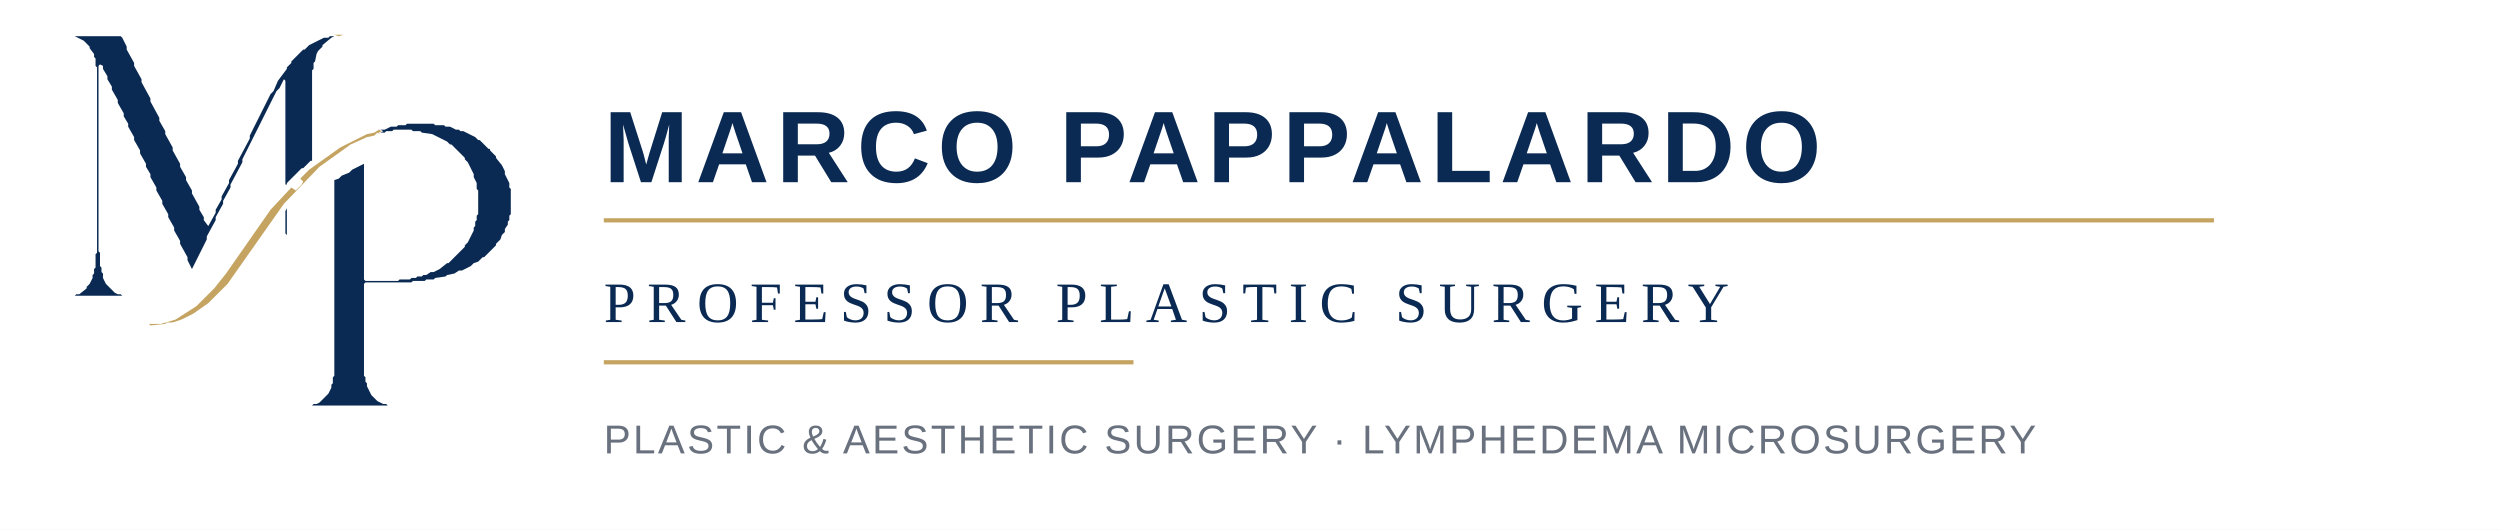
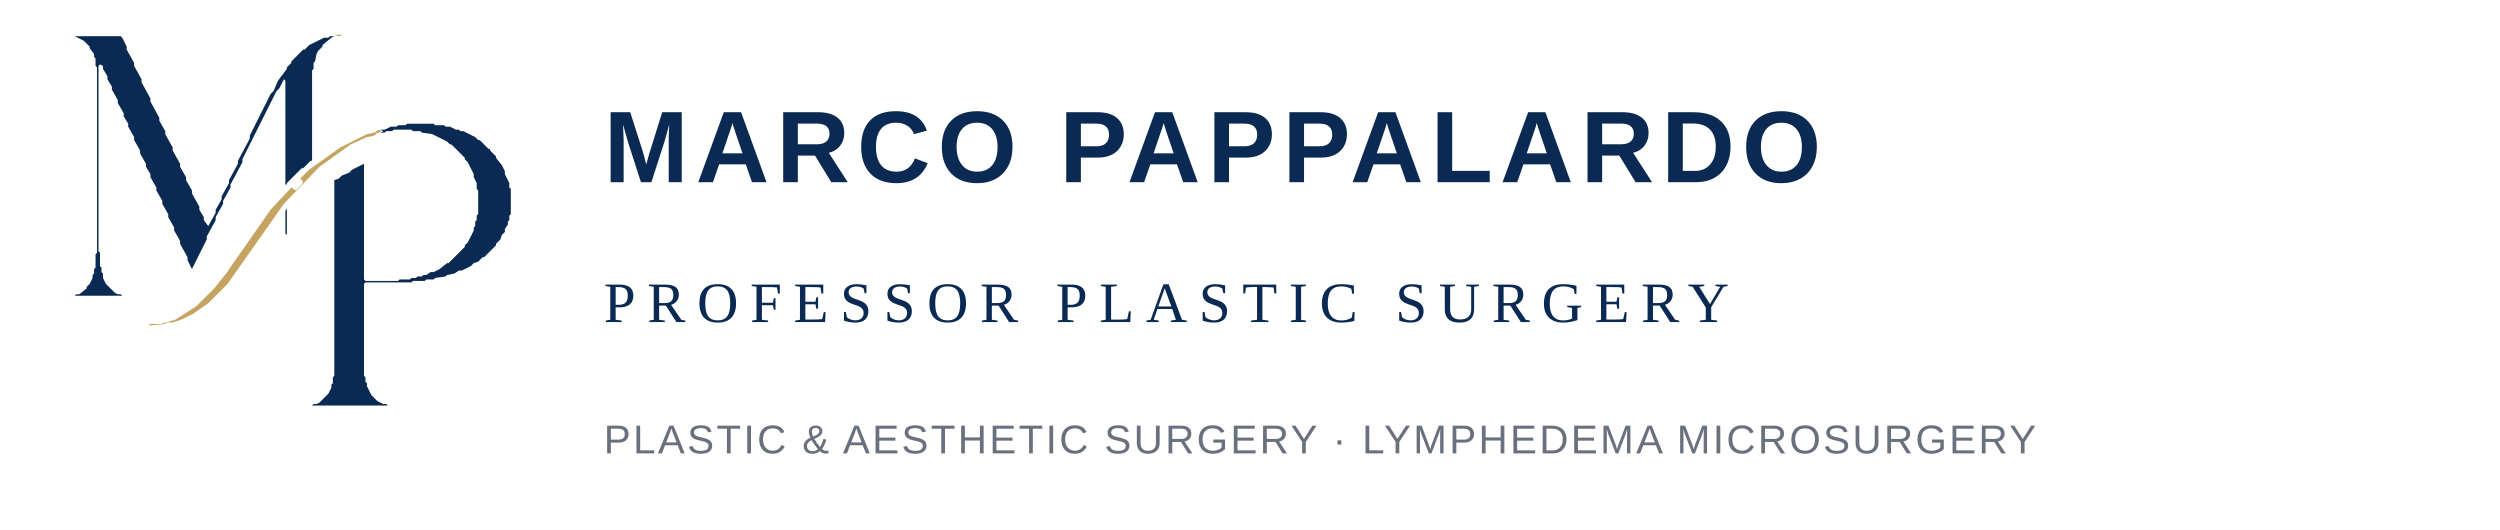
<svg xmlns="http://www.w3.org/2000/svg" viewBox="0 0 1180 250" role="img" aria-labelledby="title desc">
  <rect width="1180" height="250" fill="#ffffff" />
  <g transform="translate(8 8) scale(0.70)">
    <path d="M182,129L181,131L181,146L182,147L182,153ZM309,81L301,77L299,77L298,76L296,76L292,74L289,74L288,73L282,73L281,72L263,72L262,73L257,73L256,74L252,74L248,76L245,76L247,77L245,78L248,78L249,77L253,77L254,76L266,76L267,77L272,77L273,78L280,79L290,84L292,86L293,86L302,95L302,96L304,98L308,106L308,108L310,112L310,116L311,117L311,133L310,134L310,137L309,138L309,141L308,142L308,144L304,152L302,154L302,155L291,166L290,166L285,170L281,172L279,172L276,174L274,174L273,175L270,175L269,176L266,176L265,177L258,177L257,178L235,178L234,177L234,99L226,103L224,105L219,107L217,109L214,110L214,242L213,243L213,247L212,248L212,250L210,254L204,260L202,261L200,261L199,262L196,262L252,262L250,262L249,261L247,261L243,259L239,255L236,249L236,247L235,246L235,243L234,242L234,180L235,179L266,179L267,178L275,178L276,177L281,177L282,176L289,175L290,174L295,173L298,171L300,171L306,168L308,166L311,165L314,162L315,162L323,154L323,153L326,150L327,147L329,145L329,143L331,140L331,138L332,137L332,134L333,133L333,116L332,115L332,112L329,106L329,104L327,100L323,95L323,94L319,90L319,89L318,89L312,83L311,83ZM36,188L74,188L71,188L70,187L68,187L66,186L60,180L58,176L58,173L57,172L57,169L56,168L56,159L55,158L55,33L56,32L58,33L58,35L61,40L61,42L64,47L64,49L68,56L68,58L72,65L72,67L75,72L75,74L79,81L79,83L83,90L83,92L87,99L87,101L90,106L90,108L94,115L94,117L98,124L98,126L102,133L102,135L106,142L106,144L110,151L110,153L115,162L115,164L118,170L128,150L128,148L134,137L134,135L139,126L139,124L144,115L144,113L152,98L152,96L175,50L177,48L180,42L181,43L181,113L182,113L182,112L192,102L193,102L198,97L199,97L199,36L200,35L200,31L201,30L202,25L203,23L206,20L206,19L212,14L214,13L216,13L211,13L210,14L207,14L197,19L194,22L193,22L185,30L185,31L182,34L182,35L176,43L173,50L171,52L157,80L157,82L149,97L149,99L143,110L143,112L138,121L138,123L134,130L134,132L129,141L126,137L126,135L123,130L123,128L118,119L118,117L114,110L114,108L110,101L110,99L105,90L105,88L100,79L100,77L96,70L96,68L90,57L90,55L84,44L84,42L79,33L79,31L74,22L74,20L71,14L70,13L35,13L39,13L45,16L49,20L49,21L52,25L52,27L53,28L53,33L54,34L54,159L53,160L53,169L52,170L52,173L51,174L51,176L49,180L47,182L47,183L42,187L40,187L39,188Z" fill="#0a2a53" fill-rule="evenodd" />
    <path d="M246,77L244,76L241,78L236,79L218,88L197,103L191,109L193,111L192,113L188,117L185,115L171,130L141,173L133,183L121,195L107,204L97,207L89,207L90,208L100,207L101,206L105,206L111,204L119,200L129,193L142,180L180,126L204,101L225,86L236,81L241,80L243,78L245,79L244,78ZM214,12L217,13L220,12Z" fill="#c5a462" fill-rule="evenodd" />
  </g>
  <g transform="translate(285 34)">
    <text x="0" y="52" fill="#0a2a53" font-family="Arial, Helvetica, sans-serif" font-size="48" font-weight="700" letter-spacing="3.4">MARCO PAPPALARDO</text>
-     <line x1="0" y1="70" x2="760" y2="70" stroke="#c5a462" stroke-width="2" />
    <text x="0" y="118" fill="#0a2a53" font-family="Georgia, 'Times New Roman', serif" font-size="27" letter-spacing="5.5">PROFESSOR PLASTIC SURGERY</text>
-     <line x1="0" y1="137" x2="250" y2="137" stroke="#c5a462" stroke-width="2" />
    <text x="0" y="180" fill="#69717e" font-family="Arial, Helvetica, sans-serif" font-size="19" letter-spacing="1.15">PLASTIC &amp; AESTHETIC SURGERY · LYMPHEDEMA MICROSURGERY</text>
  </g>
</svg>
